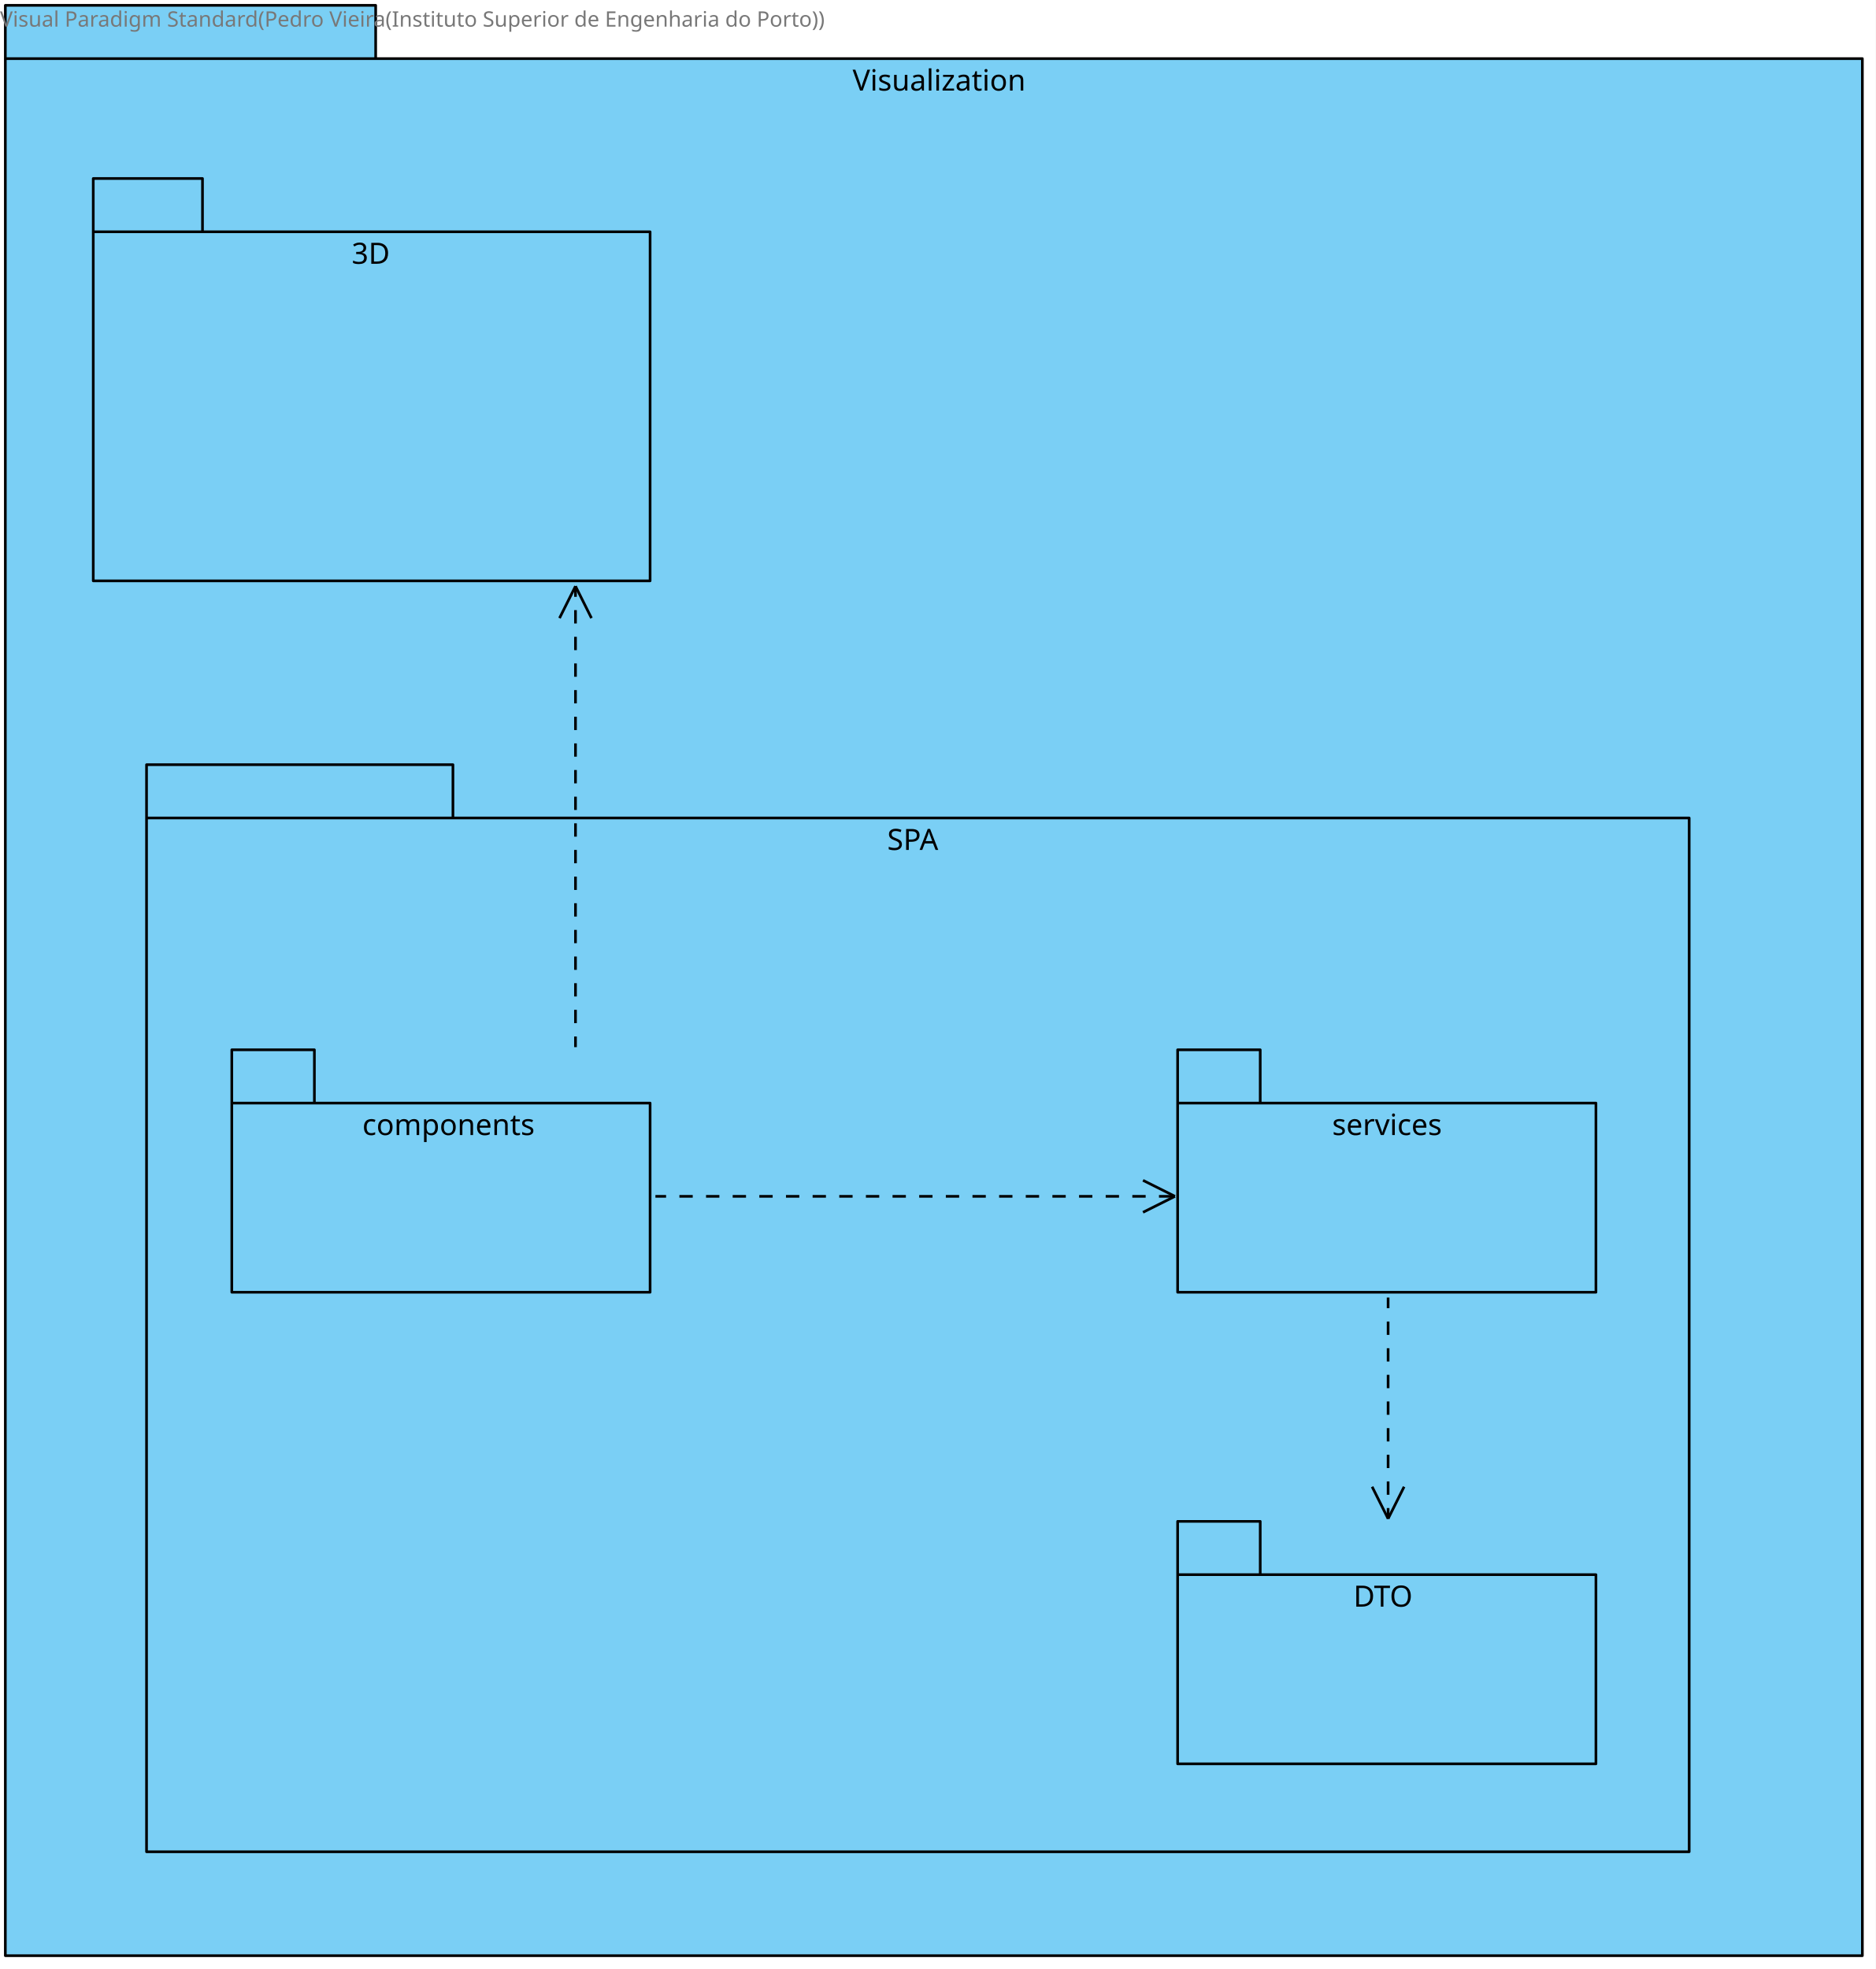
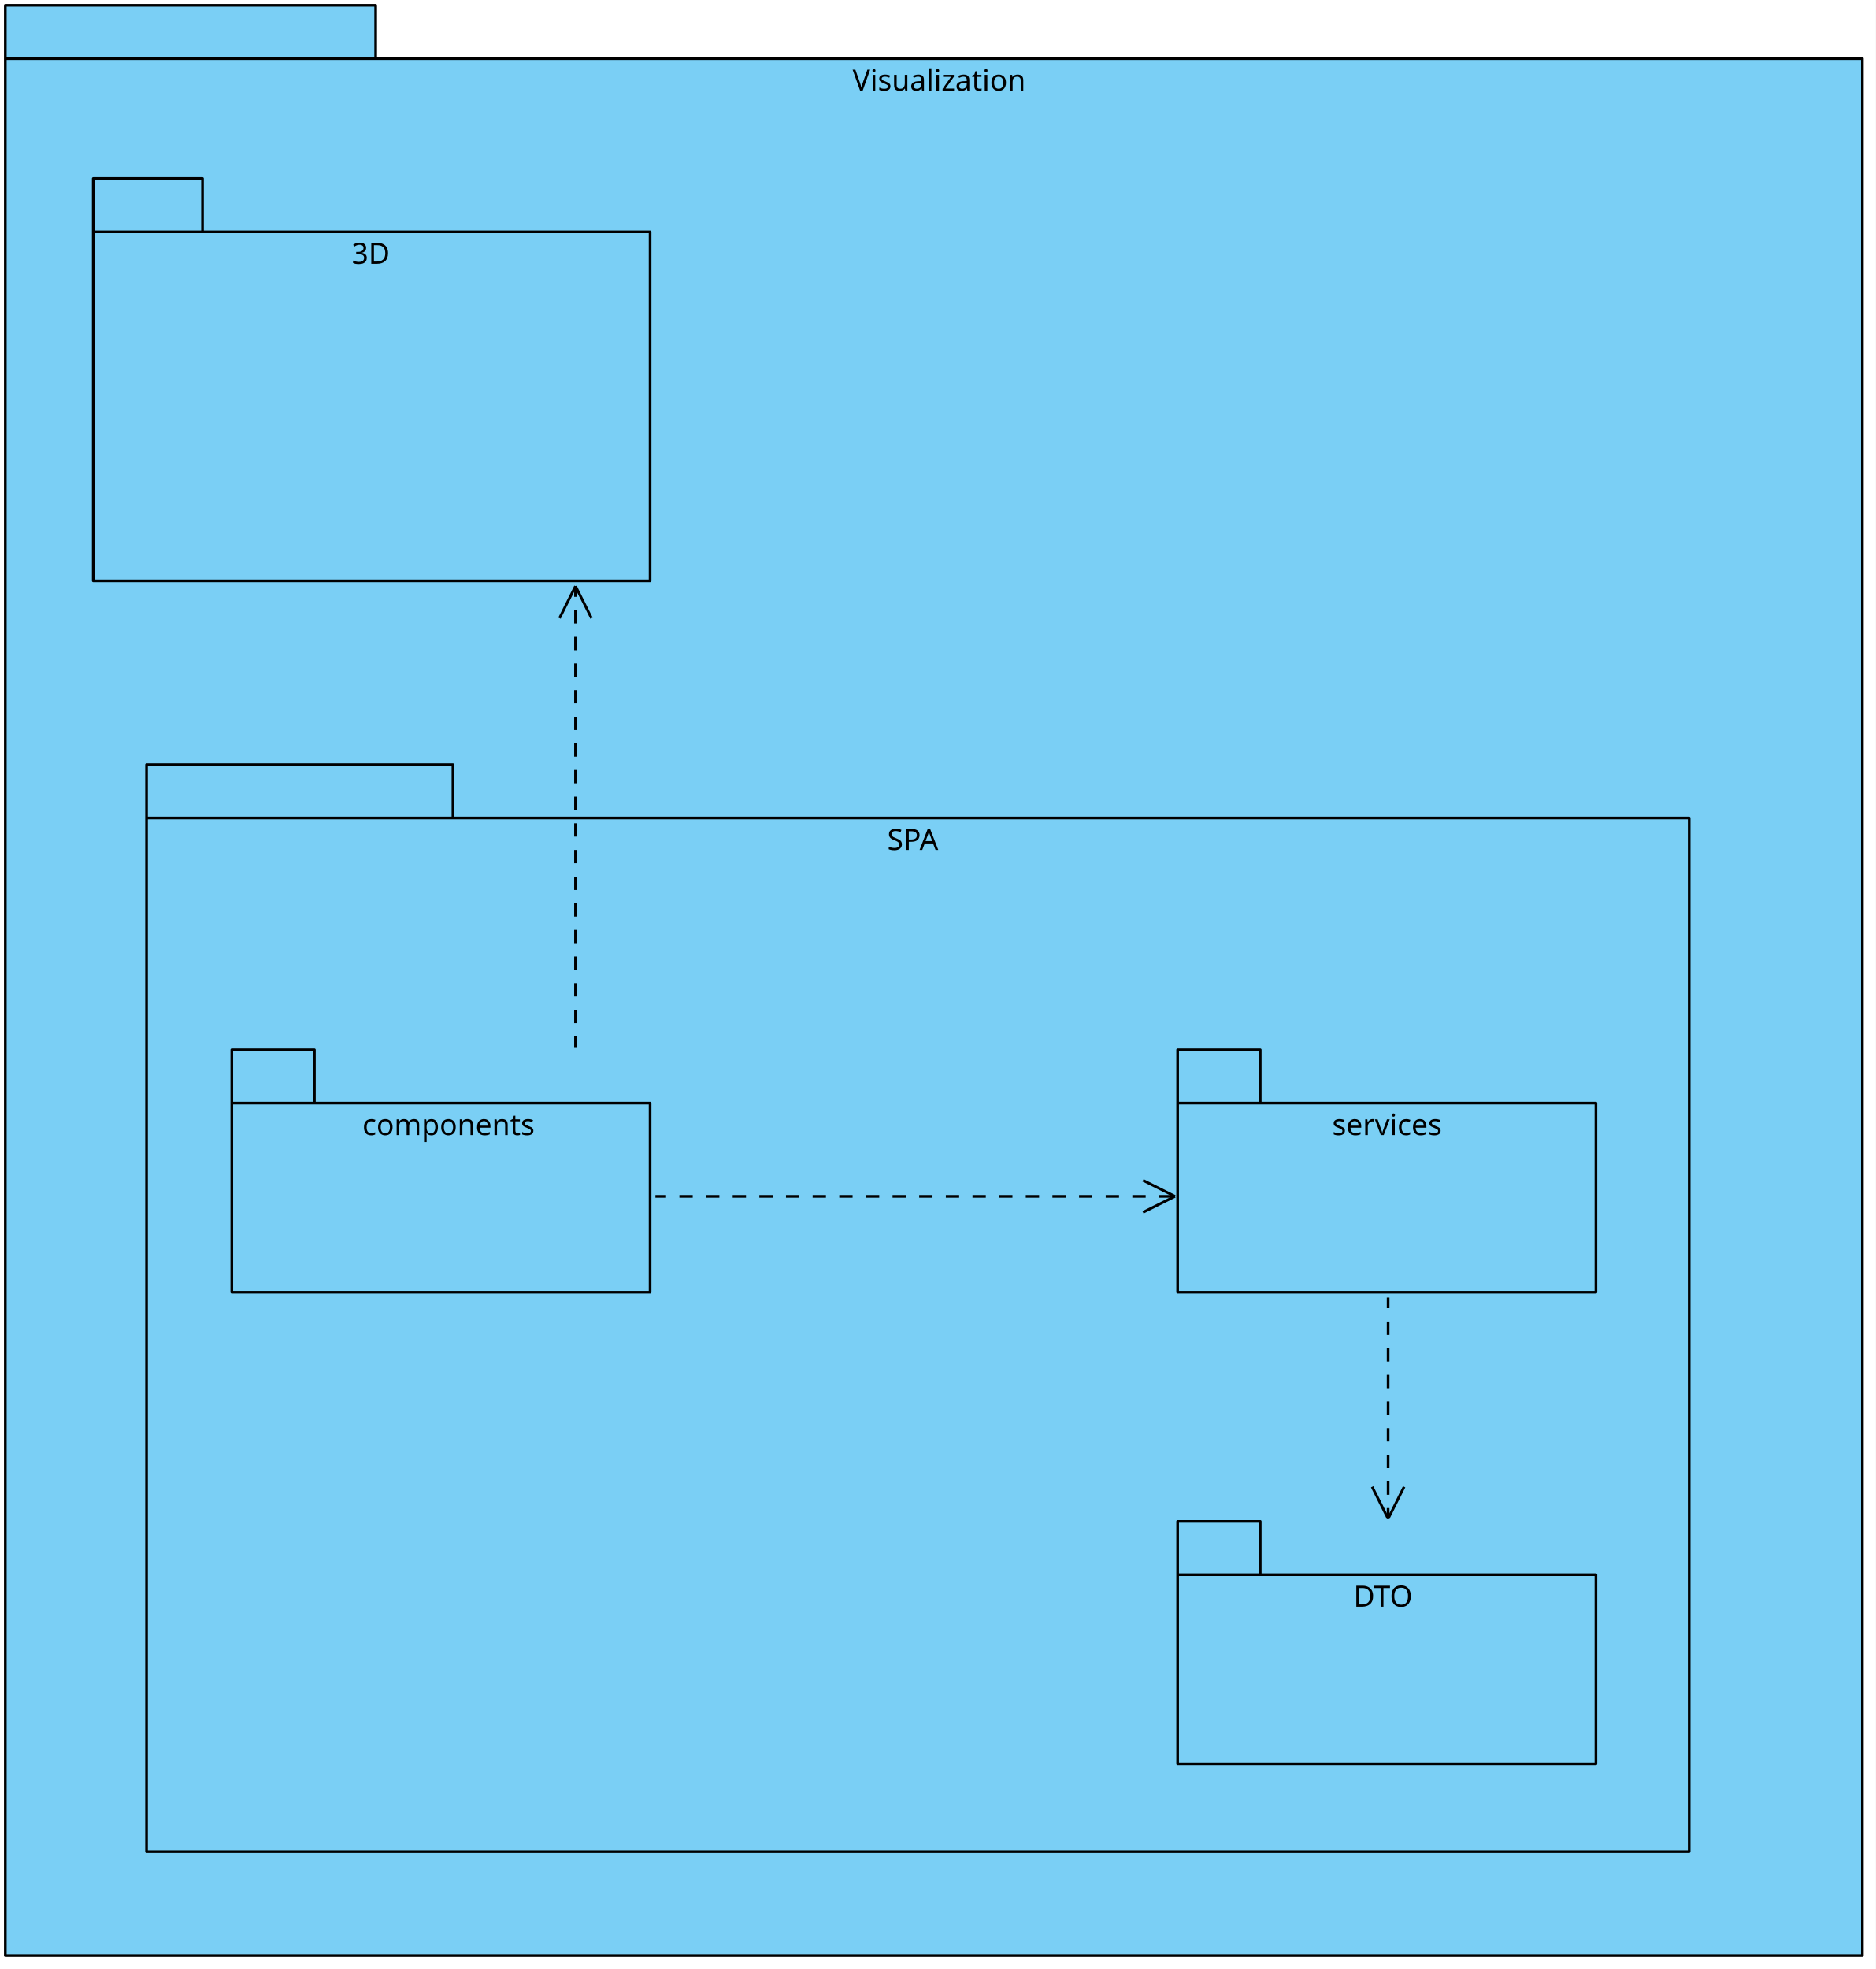
<svg xmlns="http://www.w3.org/2000/svg" fill-opacity="0" color-rendering="auto" color-interpolation="auto" text-rendering="auto" stroke="rgb(0,0,0)" stroke-linecap="square" width="704" stroke-miterlimit="10" shape-rendering="auto" stroke-opacity="0" fill="rgb(0,0,0)" stroke-dasharray="none" font-weight="normal" stroke-width="1" height="739" font-family="'Dialog'" font-style="normal" stroke-linejoin="miter" font-size="12px" stroke-dashoffset="0" image-rendering="auto">
  <defs id="genericDefs" />
  <g>
    <defs id="defs1">
      <clipPath clipPathUnits="userSpaceOnUse" id="clipPath1">
        <path d="M-7 -7 L709 -7 L709 744 L-7 744 L-7 -7 Z" />
      </clipPath>
      <clipPath clipPathUnits="userSpaceOnUse" id="clipPath2">
        <path d="M0 0 L0 713 L698 713 L698 0 Z" />
      </clipPath>
      <clipPath clipPathUnits="userSpaceOnUse" id="clipPath3">
        <path d="M-7 -7 L221 -7 L221 163 L-7 163 L-7 -7 Z" />
      </clipPath>
      <clipPath clipPathUnits="userSpaceOnUse" id="clipPath4">
        <path d="M0 0 L0 132 L210 132 L210 0 Z" />
      </clipPath>
      <clipPath clipPathUnits="userSpaceOnUse" id="clipPath5">
        <path d="M-7 -7 L591 -7 L591 420 L-7 420 L-7 -7 Z" />
      </clipPath>
      <clipPath clipPathUnits="userSpaceOnUse" id="clipPath6">
        <path d="M0 0 L0 389 L580 389 L580 0 Z" />
      </clipPath>
      <clipPath clipPathUnits="userSpaceOnUse" id="clipPath7">
        <path d="M-7 -7 L169 -7 L169 103 L-7 103 L-7 -7 Z" />
      </clipPath>
      <clipPath clipPathUnits="userSpaceOnUse" id="clipPath8">
        <path d="M0 0 L0 72 L158 72 L158 0 Z" />
      </clipPath>
      <clipPath clipPathUnits="userSpaceOnUse" id="clipPath9">
        <path d="M0 0 L104 0 L104 277 L0 277 L0 0 Z" />
      </clipPath>
      <clipPath clipPathUnits="userSpaceOnUse" id="clipPath10">
        <path d="M0 0 L0 277 L104 277 L104 0 Z" />
      </clipPath>
      <clipPath clipPathUnits="userSpaceOnUse" id="clipPath11">
        <path d="M0 0 L299 0 L299 104 L0 104 L0 0 Z" />
      </clipPath>
      <clipPath clipPathUnits="userSpaceOnUse" id="clipPath12">
        <path d="M0 0 L0 104 L299 104 L299 0 Z" />
      </clipPath>
      <clipPath clipPathUnits="userSpaceOnUse" id="clipPath13">
        <path d="M0 0 L104 0 L104 187 L0 187 L0 0 Z" />
      </clipPath>
      <clipPath clipPathUnits="userSpaceOnUse" id="clipPath14">
        <path d="M0 0 L0 187 L104 187 L104 0 Z" />
      </clipPath>
    </defs>
    <g fill="white" text-rendering="geometricPrecision" fill-opacity="1" stroke-opacity="1" stroke="white">
      <rect x="0" width="704" height="739" y="0" stroke="none" />
    </g>
    <g font-size="11px" transform="translate(2,2)" fill-opacity="1" fill="rgb(122,207,245)" text-rendering="geometricPrecision" image-rendering="optimizeQuality" font-family="sans-serif" stroke="rgb(122,207,245)" stroke-opacity="1">
      <rect x="0" width="139" height="20" y="0" clip-path="url(#clipPath1)" stroke="none" />
      <rect x="0" width="697" height="712" y="20" clip-path="url(#clipPath1)" stroke="none" />
    </g>
    <g stroke-linecap="butt" font-size="11px" transform="translate(2,2)" fill-opacity="1" fill="black" text-rendering="geometricPrecision" image-rendering="optimizeQuality" font-family="sans-serif" stroke-linejoin="round" stroke="black" stroke-opacity="1" stroke-miterlimit="0">
      <path fill="none" d="M0 20 L697 20 L697 732 L0 732 L0 0 L139 0 L139 20" clip-path="url(#clipPath1)" />
    </g>
    <g font-size="11px" transform="translate(2,22)" fill-opacity="1" fill="black" text-rendering="geometricPrecision" image-rendering="optimizeQuality" font-family="sans-serif" stroke="black" stroke-opacity="1">
      <text x="318" xml:space="preserve" y="12" clip-path="url(#clipPath2)" stroke="none">Visualization</text>
    </g>
    <g font-size="11px" transform="translate(35,67)" fill-opacity="1" fill="rgb(122,207,245)" text-rendering="geometricPrecision" image-rendering="optimizeQuality" font-family="sans-serif" stroke="rgb(122,207,245)" stroke-opacity="1">
      <rect x="0" width="41" height="20" y="0" clip-path="url(#clipPath3)" stroke="none" />
      <rect x="0" width="209" height="131" y="20" clip-path="url(#clipPath3)" stroke="none" />
    </g>
    <g stroke-linecap="butt" font-size="11px" transform="translate(35,67)" fill-opacity="1" fill="black" text-rendering="geometricPrecision" image-rendering="optimizeQuality" font-family="sans-serif" stroke-linejoin="round" stroke="black" stroke-opacity="1" stroke-miterlimit="0">
      <path fill="none" d="M0 20 L209 20 L209 151 L0 151 L0 0 L41 0 L41 20" clip-path="url(#clipPath3)" />
    </g>
    <g font-size="11px" transform="translate(35,87)" fill-opacity="1" fill="black" text-rendering="geometricPrecision" image-rendering="optimizeQuality" font-family="sans-serif" stroke="black" stroke-opacity="1">
      <text x="97" xml:space="preserve" y="12" clip-path="url(#clipPath4)" stroke="none">3D</text>
    </g>
    <g font-size="11px" transform="translate(55,287)" fill-opacity="1" fill="rgb(122,207,245)" text-rendering="geometricPrecision" image-rendering="optimizeQuality" font-family="sans-serif" stroke="rgb(122,207,245)" stroke-opacity="1">
      <rect x="0" width="115" height="20" y="0" clip-path="url(#clipPath5)" stroke="none" />
      <rect x="0" width="579" height="388" y="20" clip-path="url(#clipPath5)" stroke="none" />
    </g>
    <g stroke-linecap="butt" font-size="11px" transform="translate(55,287)" fill-opacity="1" fill="black" text-rendering="geometricPrecision" image-rendering="optimizeQuality" font-family="sans-serif" stroke-linejoin="round" stroke="black" stroke-opacity="1" stroke-miterlimit="0">
      <path fill="none" d="M0 20 L579 20 L579 408 L0 408 L0 0 L115 0 L115 20" clip-path="url(#clipPath5)" />
    </g>
    <g font-size="11px" transform="translate(55,307)" fill-opacity="1" fill="black" text-rendering="geometricPrecision" image-rendering="optimizeQuality" font-family="sans-serif" stroke="black" stroke-opacity="1">
      <text x="278" xml:space="preserve" y="12" clip-path="url(#clipPath6)" stroke="none">SPA</text>
    </g>
    <g font-size="11px" transform="translate(442,394)" fill-opacity="1" fill="rgb(122,207,245)" text-rendering="geometricPrecision" image-rendering="optimizeQuality" font-family="sans-serif" stroke="rgb(122,207,245)" stroke-opacity="1">
      <rect x="0" width="31" height="20" y="0" clip-path="url(#clipPath7)" stroke="none" />
      <rect x="0" width="157" height="71" y="20" clip-path="url(#clipPath7)" stroke="none" />
    </g>
    <g stroke-linecap="butt" font-size="11px" transform="translate(442,394)" fill-opacity="1" fill="black" text-rendering="geometricPrecision" image-rendering="optimizeQuality" font-family="sans-serif" stroke-linejoin="round" stroke="black" stroke-opacity="1" stroke-miterlimit="0">
      <path fill="none" d="M0 20 L157 20 L157 91 L0 91 L0 0 L31 0 L31 20" clip-path="url(#clipPath7)" />
    </g>
    <g font-size="11px" transform="translate(442,414)" fill-opacity="1" fill="black" text-rendering="geometricPrecision" image-rendering="optimizeQuality" font-family="sans-serif" stroke="black" stroke-opacity="1">
      <text x="58" xml:space="preserve" y="12" clip-path="url(#clipPath8)" stroke="none">services</text>
    </g>
    <g font-size="11px" transform="translate(87,394)" fill-opacity="1" fill="rgb(122,207,245)" text-rendering="geometricPrecision" image-rendering="optimizeQuality" font-family="sans-serif" stroke="rgb(122,207,245)" stroke-opacity="1">
      <rect x="0" width="31" height="20" y="0" clip-path="url(#clipPath7)" stroke="none" />
      <rect x="0" width="157" height="71" y="20" clip-path="url(#clipPath7)" stroke="none" />
    </g>
    <g stroke-linecap="butt" font-size="11px" transform="translate(87,394)" fill-opacity="1" fill="black" text-rendering="geometricPrecision" image-rendering="optimizeQuality" font-family="sans-serif" stroke-linejoin="round" stroke="black" stroke-opacity="1" stroke-miterlimit="0">
      <path fill="none" d="M0 20 L157 20 L157 91 L0 91 L0 0 L31 0 L31 20" clip-path="url(#clipPath7)" />
    </g>
    <g font-size="11px" transform="translate(87,414)" fill-opacity="1" fill="black" text-rendering="geometricPrecision" image-rendering="optimizeQuality" font-family="sans-serif" stroke="black" stroke-opacity="1">
      <text x="49" xml:space="preserve" y="12" clip-path="url(#clipPath8)" stroke="none">components</text>
    </g>
    <g font-size="11px" transform="translate(442,571)" fill-opacity="1" fill="rgb(122,207,245)" text-rendering="geometricPrecision" image-rendering="optimizeQuality" font-family="sans-serif" stroke="rgb(122,207,245)" stroke-opacity="1">
      <rect x="0" width="31" height="20" y="0" clip-path="url(#clipPath7)" stroke="none" />
      <rect x="0" width="157" height="71" y="20" clip-path="url(#clipPath7)" stroke="none" />
    </g>
    <g stroke-linecap="butt" font-size="11px" transform="translate(442,571)" fill-opacity="1" fill="black" text-rendering="geometricPrecision" image-rendering="optimizeQuality" font-family="sans-serif" stroke-linejoin="round" stroke="black" stroke-opacity="1" stroke-miterlimit="0">
      <path fill="none" d="M0 20 L157 20 L157 91 L0 91 L0 0 L31 0 L31 20" clip-path="url(#clipPath7)" />
    </g>
    <g font-size="11px" transform="translate(442,591)" fill-opacity="1" fill="black" text-rendering="geometricPrecision" image-rendering="optimizeQuality" font-family="sans-serif" stroke="black" stroke-opacity="1">
      <text x="66" xml:space="preserve" y="12" clip-path="url(#clipPath8)" stroke="none">DTO</text>
    </g>
    <g fill-opacity="1" text-rendering="geometricPrecision" stroke="black" stroke-linecap="butt" transform="translate(166,170)" stroke-opacity="1" fill="black" stroke-dasharray="5" font-family="sans-serif" stroke-linejoin="round" font-size="11px" stroke-dashoffset="1" image-rendering="optimizeQuality">
      <line y2="50" fill="none" x1="50" clip-path="url(#clipPath10)" x2="50" y1="223" />
      <line clip-path="url(#clipPath10)" stroke-dashoffset="0" fill="none" x1="50" x2="44" y1="50" y2="62" stroke-dasharray="none" />
      <line clip-path="url(#clipPath10)" stroke-dashoffset="0" fill="none" x1="50" x2="56" y1="50" y2="62" stroke-dasharray="none" />
    </g>
    <g fill-opacity="1" text-rendering="geometricPrecision" stroke="black" stroke-linecap="butt" transform="translate(196,399)" stroke-opacity="1" fill="black" stroke-dasharray="5" font-family="sans-serif" stroke-linejoin="round" font-size="11px" stroke-dashoffset="1" image-rendering="optimizeQuality">
      <line y2="50" fill="none" x1="50" clip-path="url(#clipPath12)" x2="245" y1="50" />
      <line clip-path="url(#clipPath12)" stroke-dashoffset="0" fill="none" x1="245" x2="233" y1="50" y2="44" stroke-dasharray="none" />
      <line clip-path="url(#clipPath12)" stroke-dashoffset="0" fill="none" x1="245" x2="233" y1="50" y2="56" stroke-dasharray="none" />
    </g>
    <g fill-opacity="1" text-rendering="geometricPrecision" stroke="black" stroke-linecap="butt" transform="translate(471,437)" stroke-opacity="1" fill="black" stroke-dasharray="5" font-family="sans-serif" stroke-linejoin="round" font-size="11px" stroke-dashoffset="1" image-rendering="optimizeQuality">
      <line y2="133" fill="none" x1="50" clip-path="url(#clipPath14)" x2="50" y1="50" />
      <line clip-path="url(#clipPath14)" stroke-dashoffset="0" fill="none" x1="50" x2="56" y1="133" y2="121" stroke-dasharray="none" />
      <line clip-path="url(#clipPath14)" stroke-dashoffset="0" fill="none" x1="50" x2="44" y1="133" y2="121" stroke-dasharray="none" />
    </g>
-     <g font-size="8px" fill-opacity="1" fill="rgb(120,120,120)" text-rendering="geometricPrecision" image-rendering="optimizeQuality" stroke="rgb(120,120,120)" stroke-opacity="1">
-       <text x="0" xml:space="preserve" y="10" stroke="none">Visual Paradigm Standard(Pedro Vieira(Instituto Superior de Engenharia do Porto))</text>
-     </g>
+     <g font-size="8px" fill-opacity="1" fill="rgb(120,120,120)" text-rendering="geometricPrecision" image-rendering="optimizeQuality" stroke="rgb(120,120,120)" stroke-opacity="1" />
  </g>
</svg>
